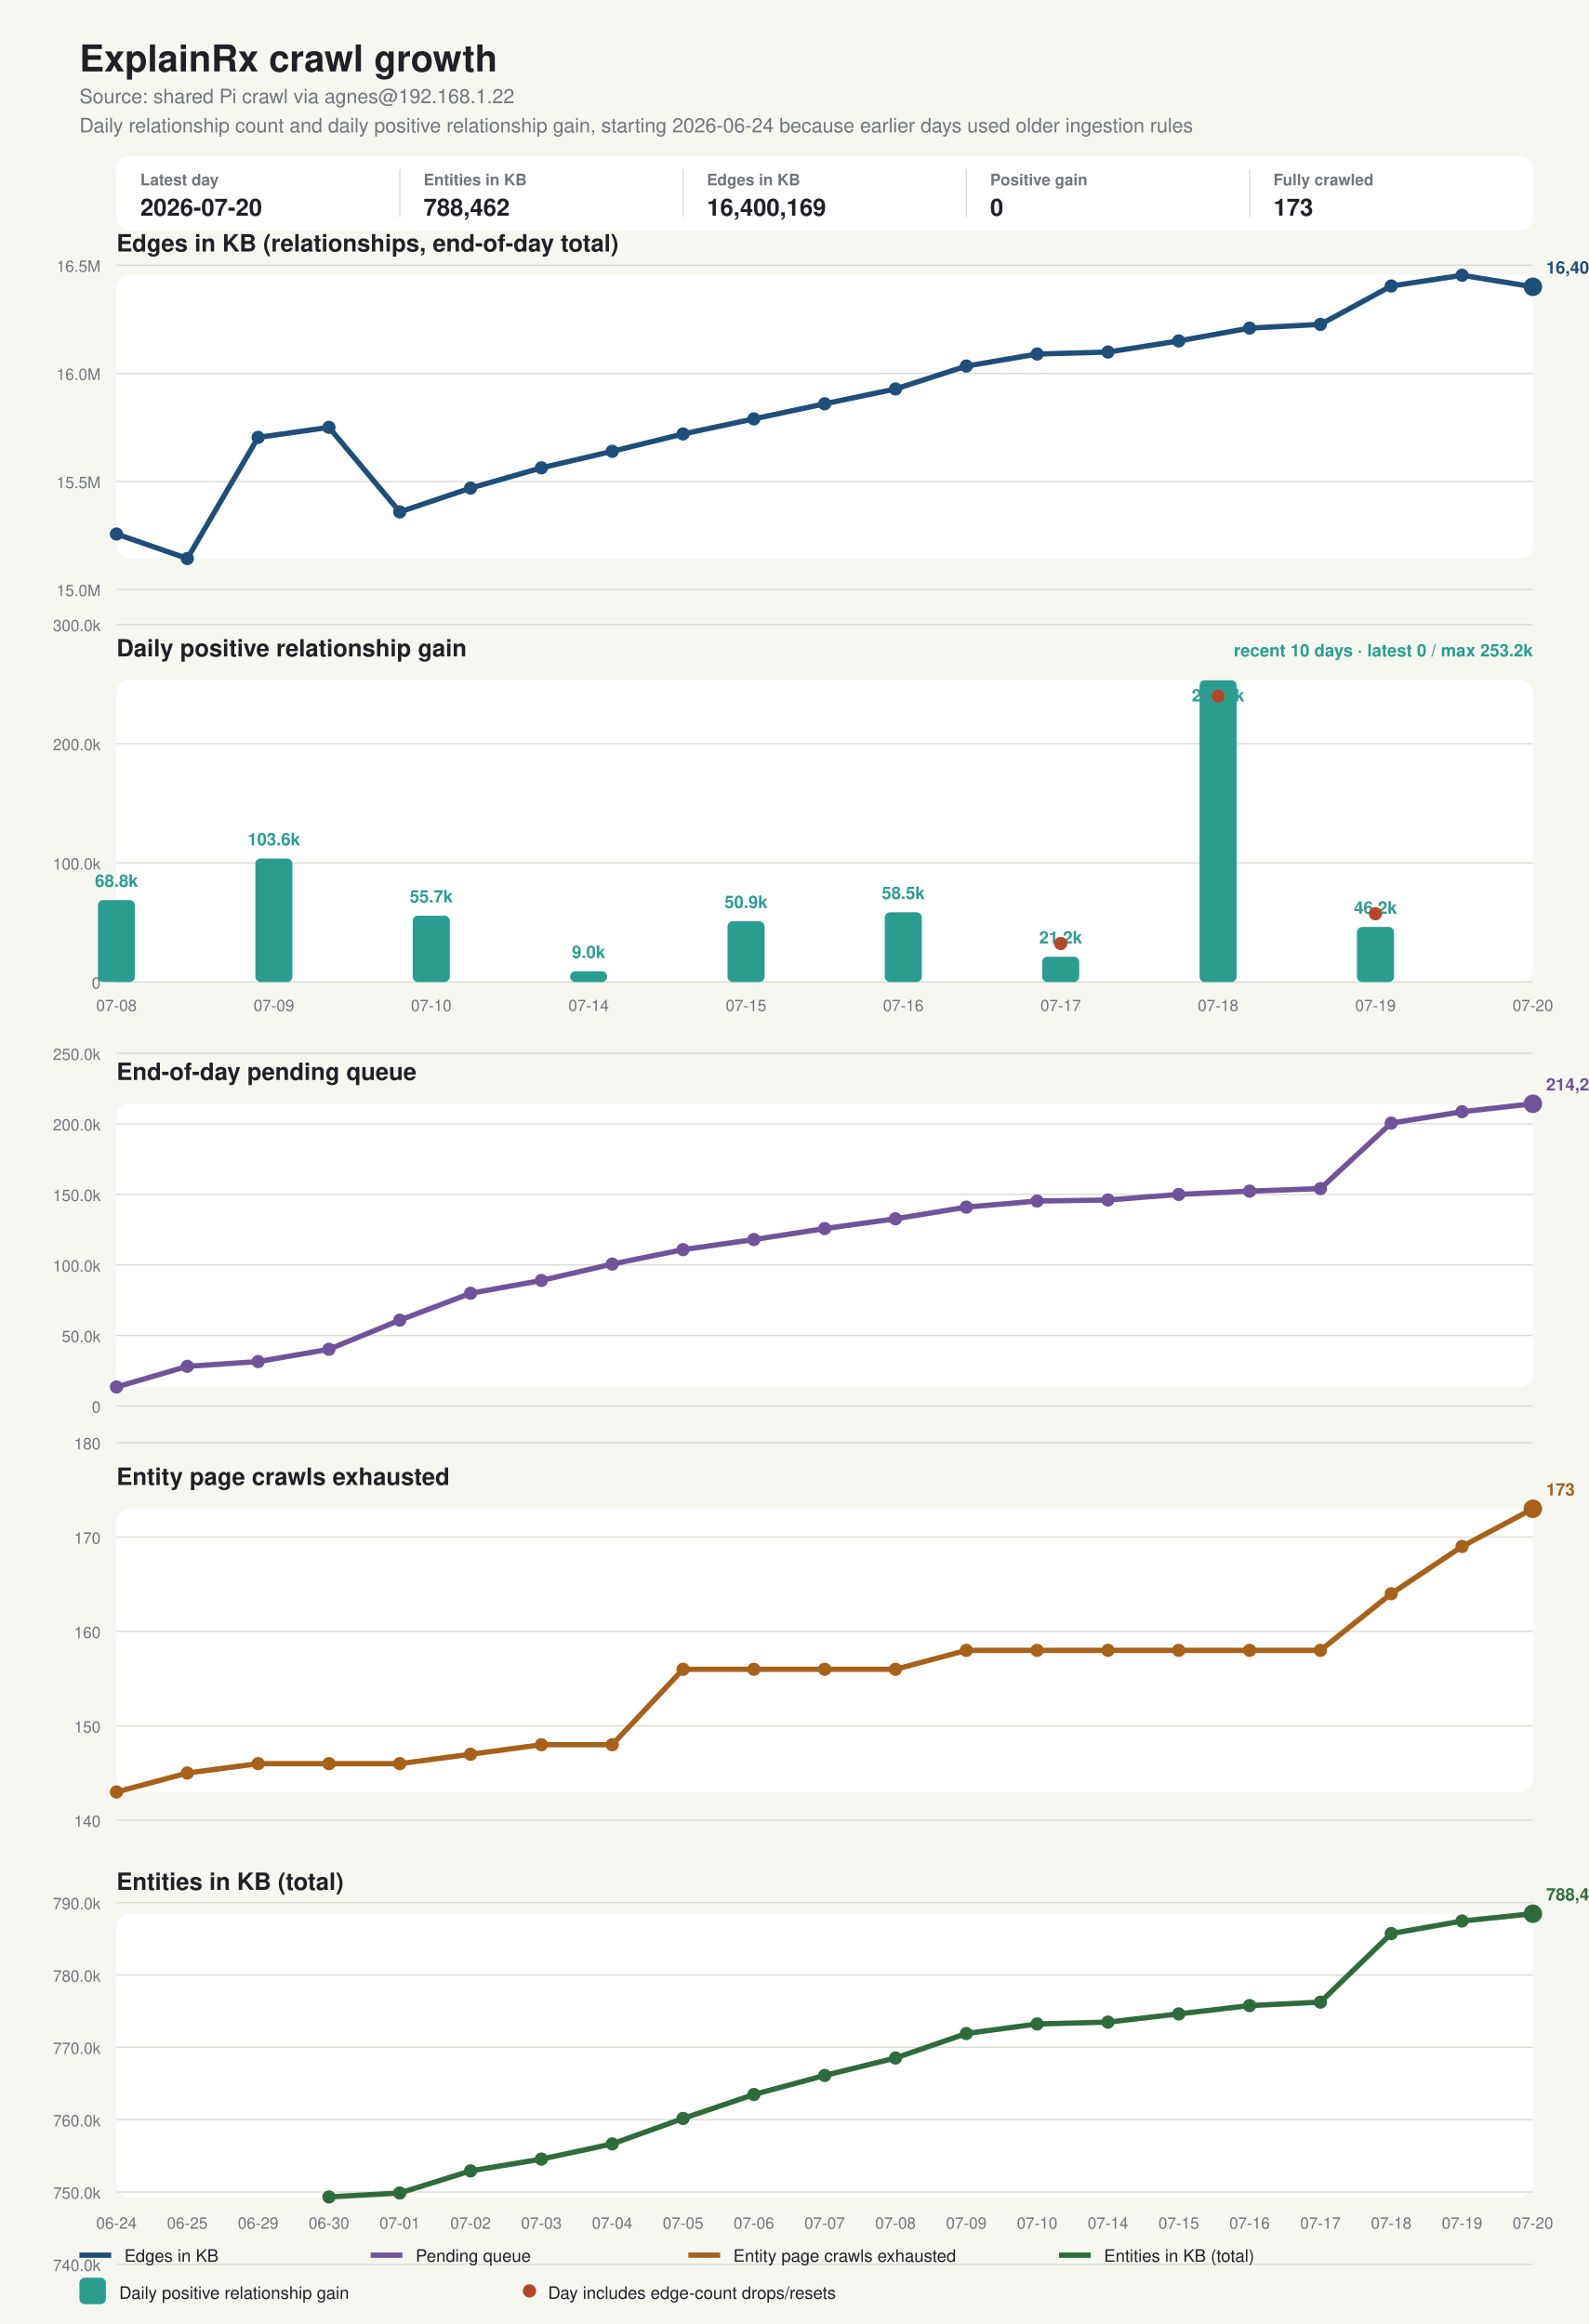
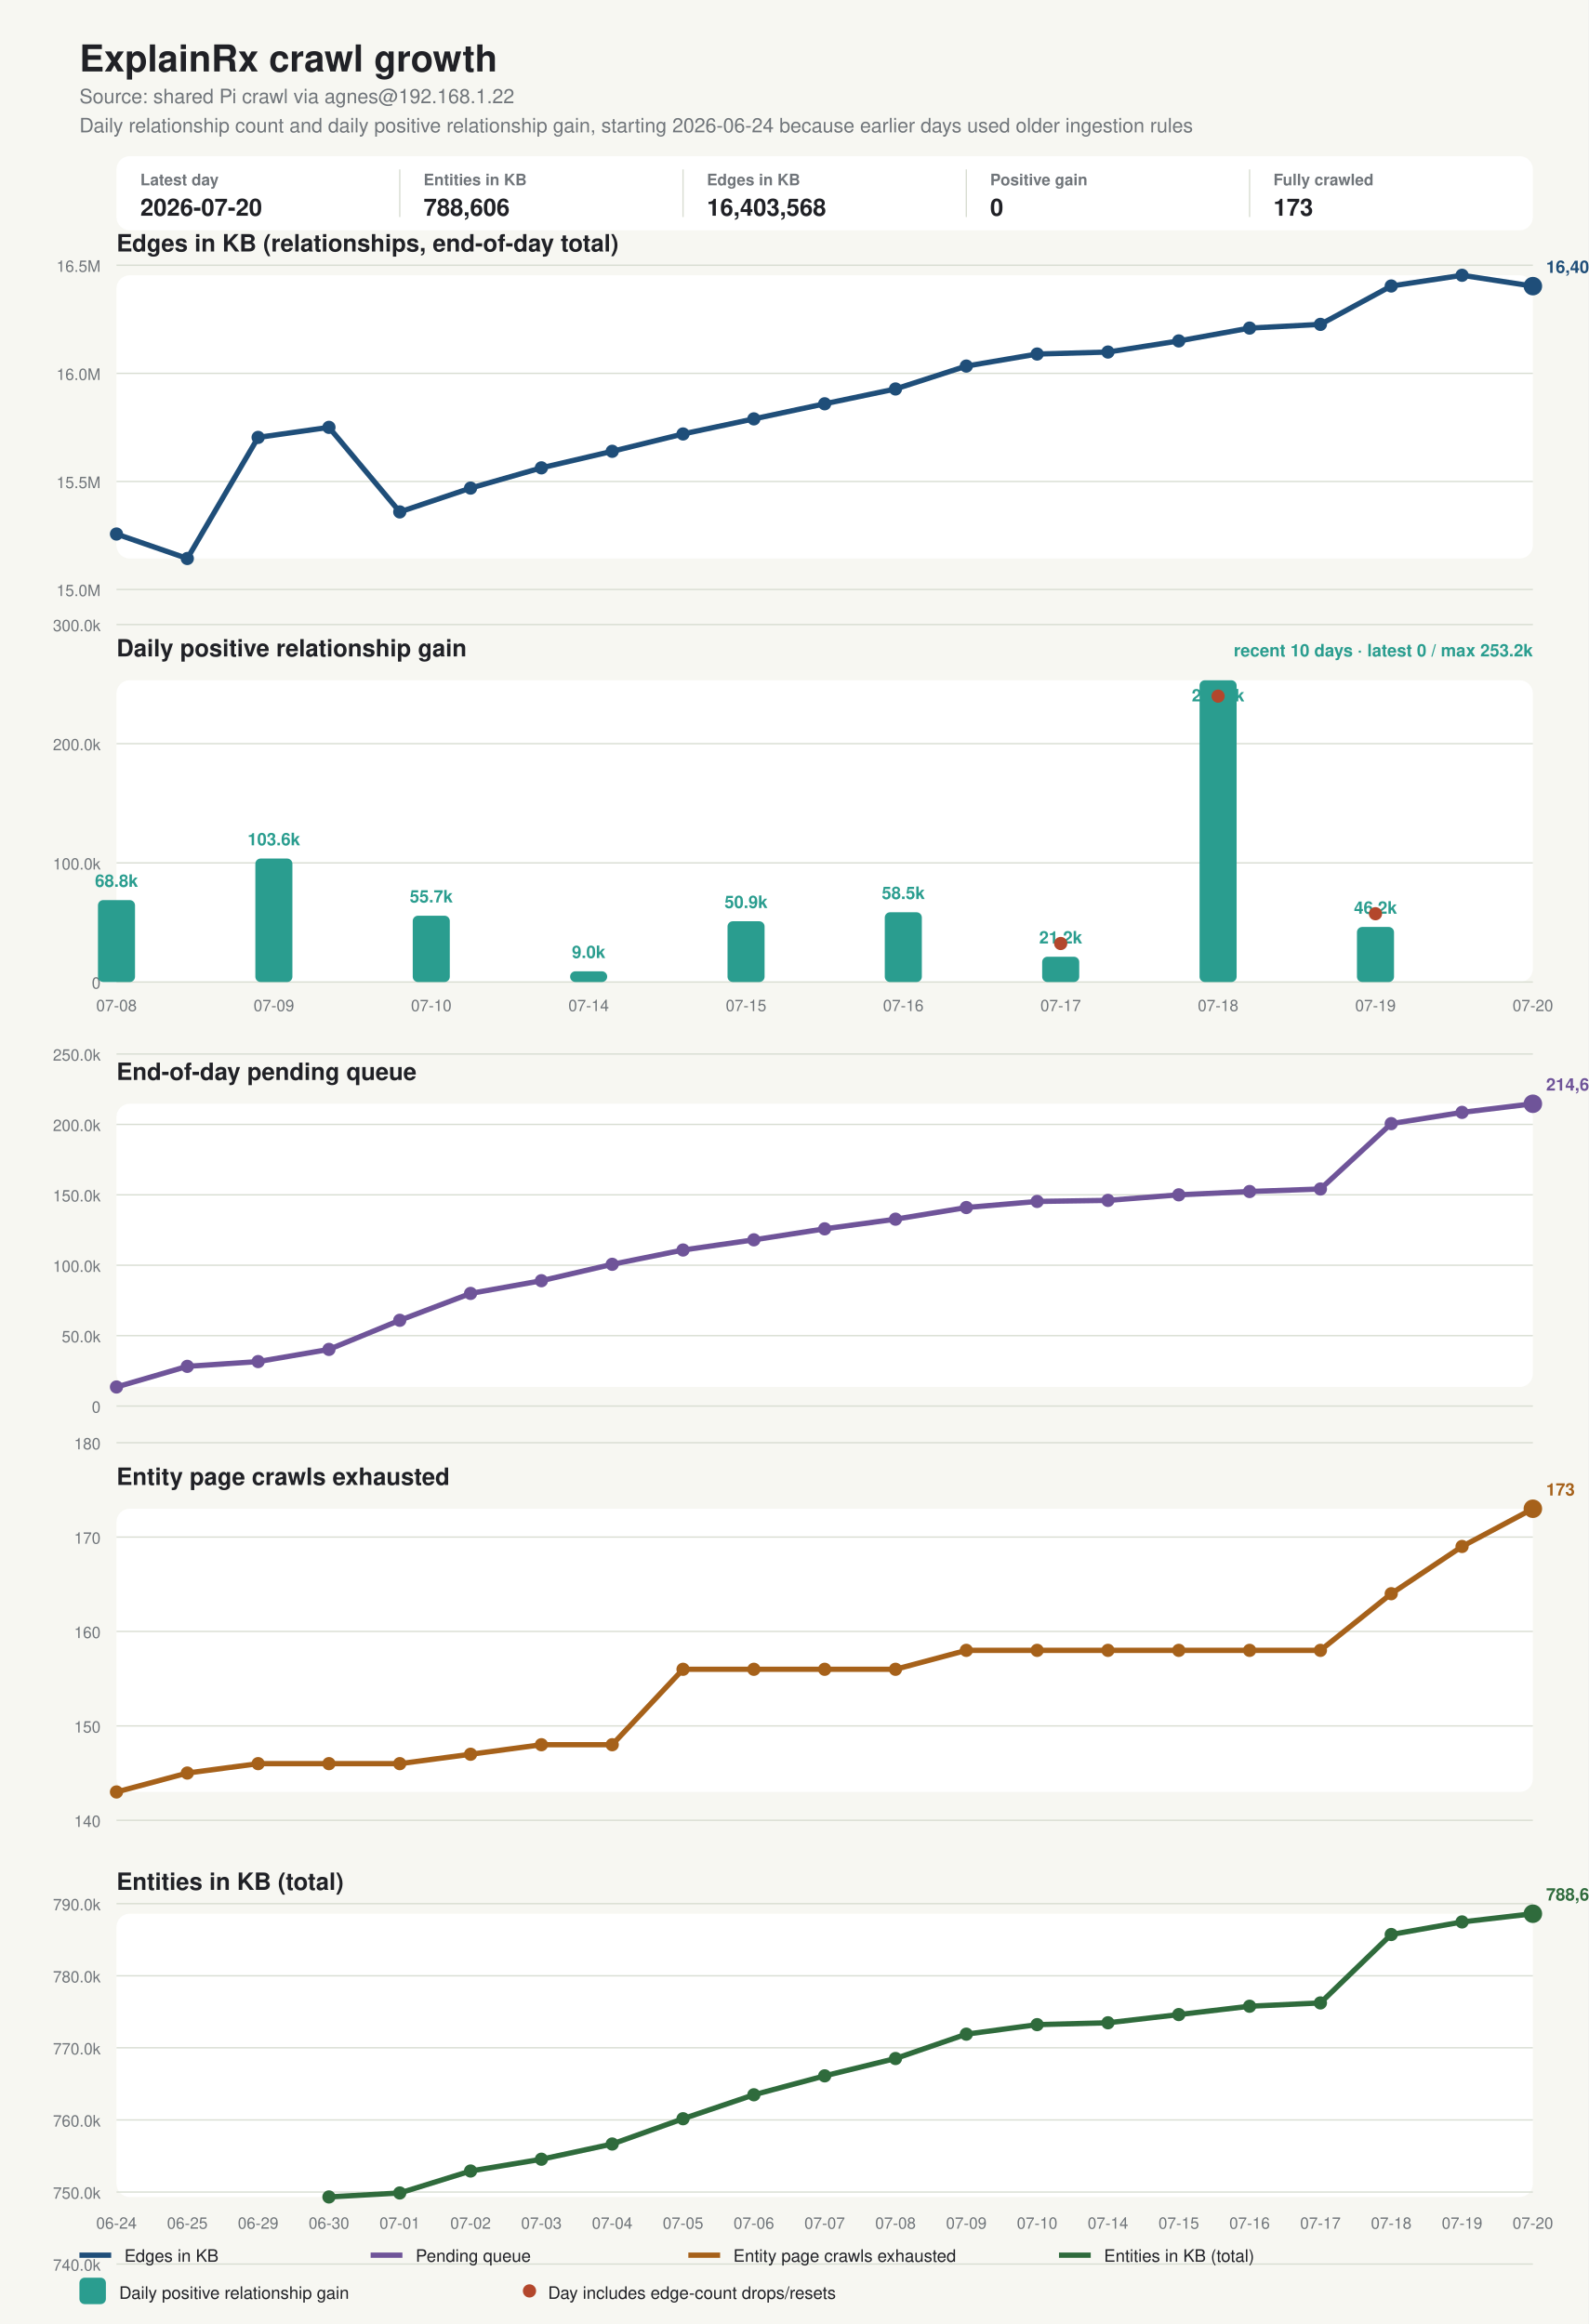
<svg xmlns="http://www.w3.org/2000/svg" width="1200" height="1756" viewBox="0 0 1200 1756">
  <rect width="100%" height="100%" fill="#f7f7f2" />
  <text x="60" y="54" font-family="Helvetica, Arial, sans-serif" font-size="28" font-weight="700" fill="#202126">ExplainRx crawl growth</text>
  <text x="60" y="78" font-family="Helvetica, Arial, sans-serif" font-size="15" fill="#70757a">Source: shared Pi crawl via agnes@192.168.1.22</text>
  <text x="60" y="100" font-family="Helvetica, Arial, sans-serif" font-size="15" fill="#70757a">Daily relationship count and daily positive relationship gain, starting 2026-06-24 because earlier days used older ingestion rules</text>
  <rect x="88" y="118" width="1070" height="56" fill="#ffffff" rx="10" />
  <rect x="88" y="208" width="1070" height="214" fill="#ffffff" rx="10" />
  <rect x="88" y="514" width="1070" height="228" fill="#ffffff" rx="10" />
  <rect x="88" y="834" width="1070" height="214" fill="#ffffff" rx="10" />
  <rect x="88" y="1140" width="1070" height="214" fill="#ffffff" rx="10" />
  <rect x="88" y="1446" width="1070" height="214" fill="#ffffff" rx="10" />
  <text x="88" y="190" font-family="Helvetica, Arial, sans-serif" font-size="18" font-weight="700" fill="#202126">Edges in KB (relationships, end-of-day total)</text>
  <text x="88" y="496" font-family="Helvetica, Arial, sans-serif" font-size="18" font-weight="700" fill="#202126">Daily positive relationship gain</text>
  <text x="1158" y="496" text-anchor="end" font-family="Helvetica, Arial, sans-serif" font-size="13" font-weight="700" fill="#2a9d8f">recent 10 days · latest 0 / max 253.2k</text>
  <text x="88" y="816" font-family="Helvetica, Arial, sans-serif" font-size="18" font-weight="700" fill="#202126">End-of-day pending queue</text>
  <text x="88" y="1122" font-family="Helvetica, Arial, sans-serif" font-size="18" font-weight="700" fill="#202126">Entity page crawls exhausted</text>
  <text x="88" y="1428" font-family="Helvetica, Arial, sans-serif" font-size="18" font-weight="700" fill="#202126">Entities in KB (total)</text>
  <text x="106.0" y="140" font-family="Helvetica, Arial, sans-serif" font-size="12" font-weight="700" fill="#70757a">Latest day</text>
  <text x="106.0" y="163" font-family="Helvetica, Arial, sans-serif" font-size="18" font-weight="700" fill="#202126">2026-07-20</text>
  <line x1="302.0" y1="128" x2="302.0" y2="164" stroke="#d8ddd2" stroke-width="1" />
  <text x="320.0" y="140" font-family="Helvetica, Arial, sans-serif" font-size="12" font-weight="700" fill="#70757a">Entities in KB</text>
-   <text x="320.0" y="163" font-family="Helvetica, Arial, sans-serif" font-size="18" font-weight="700" fill="#202126">788,462</text>
+   <text x="320.0" y="163" font-family="Helvetica, Arial, sans-serif" font-size="18" font-weight="700" fill="#202126">788,606</text>
  <line x1="516.0" y1="128" x2="516.0" y2="164" stroke="#d8ddd2" stroke-width="1" />
  <text x="534.0" y="140" font-family="Helvetica, Arial, sans-serif" font-size="12" font-weight="700" fill="#70757a">Edges in KB</text>
-   <text x="534.0" y="163" font-family="Helvetica, Arial, sans-serif" font-size="18" font-weight="700" fill="#202126">16,400,169</text>
+   <text x="534.0" y="163" font-family="Helvetica, Arial, sans-serif" font-size="18" font-weight="700" fill="#202126">16,403,568</text>
  <line x1="730.0" y1="128" x2="730.0" y2="164" stroke="#d8ddd2" stroke-width="1" />
  <text x="748.0" y="140" font-family="Helvetica, Arial, sans-serif" font-size="12" font-weight="700" fill="#70757a">Positive gain</text>
  <text x="748.0" y="163" font-family="Helvetica, Arial, sans-serif" font-size="18" font-weight="700" fill="#202126">0</text>
  <line x1="944.0" y1="128" x2="944.0" y2="164" stroke="#d8ddd2" stroke-width="1" />
  <text x="962.0" y="140" font-family="Helvetica, Arial, sans-serif" font-size="12" font-weight="700" fill="#70757a">Fully crawled</text>
  <text x="962.0" y="163" font-family="Helvetica, Arial, sans-serif" font-size="18" font-weight="700" fill="#202126">173</text>
  <line x1="88" y1="445.4" x2="1158" y2="445.4" stroke="#d8ddd2" stroke-width="1" />
  <text x="76" y="450.4" text-anchor="end" font-family="Helvetica, Arial, sans-serif" font-size="12" fill="#70757a">15.0M</text>
  <line x1="88" y1="363.8" x2="1158" y2="363.8" stroke="#d8ddd2" stroke-width="1" />
  <text x="76" y="368.8" text-anchor="end" font-family="Helvetica, Arial, sans-serif" font-size="12" fill="#70757a">15.5M</text>
  <line x1="88" y1="282.1" x2="1158" y2="282.1" stroke="#d8ddd2" stroke-width="1" />
  <text x="76" y="287.1" text-anchor="end" font-family="Helvetica, Arial, sans-serif" font-size="12" fill="#70757a">16.0M</text>
  <line x1="88" y1="200.4" x2="1158" y2="200.4" stroke="#d8ddd2" stroke-width="1" />
  <text x="76" y="205.4" text-anchor="end" font-family="Helvetica, Arial, sans-serif" font-size="12" fill="#70757a">16.5M</text>
  <line x1="88" y1="742.0" x2="1158" y2="742.0" stroke="#d8ddd2" stroke-width="1" />
  <text x="76" y="747.0" text-anchor="end" font-family="Helvetica, Arial, sans-serif" font-size="12" fill="#70757a">0</text>
  <line x1="88" y1="652.0" x2="1158" y2="652.0" stroke="#d8ddd2" stroke-width="1" />
  <text x="76" y="657.0" text-anchor="end" font-family="Helvetica, Arial, sans-serif" font-size="12" fill="#70757a">100.0k</text>
  <line x1="88" y1="561.9" x2="1158" y2="561.9" stroke="#d8ddd2" stroke-width="1" />
  <text x="76" y="566.9" text-anchor="end" font-family="Helvetica, Arial, sans-serif" font-size="12" fill="#70757a">200.0k</text>
  <line x1="88" y1="471.9" x2="1158" y2="471.9" stroke="#d8ddd2" stroke-width="1" />
  <text x="76" y="476.9" text-anchor="end" font-family="Helvetica, Arial, sans-serif" font-size="12" fill="#70757a">300.0k</text>
  <line x1="88" y1="1062.4" x2="1158" y2="1062.4" stroke="#d8ddd2" stroke-width="1" />
  <text x="76" y="1067.4" text-anchor="end" font-family="Helvetica, Arial, sans-serif" font-size="12" fill="#70757a">0</text>
-   <line x1="88" y1="1009.1" x2="1158" y2="1009.1" stroke="#d8ddd2" stroke-width="1" />
-   <text x="76" y="1014.1" text-anchor="end" font-family="Helvetica, Arial, sans-serif" font-size="12" fill="#70757a">50.0k</text>
-   <line x1="88" y1="955.8" x2="1158" y2="955.8" stroke="#d8ddd2" stroke-width="1" />
-   <text x="76" y="960.8" text-anchor="end" font-family="Helvetica, Arial, sans-serif" font-size="12" fill="#70757a">100.0k</text>
-   <line x1="88" y1="902.5" x2="1158" y2="902.5" stroke="#d8ddd2" stroke-width="1" />
-   <text x="76" y="907.5" text-anchor="end" font-family="Helvetica, Arial, sans-serif" font-size="12" fill="#70757a">150.0k</text>
-   <line x1="88" y1="849.2" x2="1158" y2="849.2" stroke="#d8ddd2" stroke-width="1" />
-   <text x="76" y="854.2" text-anchor="end" font-family="Helvetica, Arial, sans-serif" font-size="12" fill="#70757a">200.0k</text>
-   <line x1="88" y1="795.9" x2="1158" y2="795.9" stroke="#d8ddd2" stroke-width="1" />
-   <text x="76" y="800.9" text-anchor="end" font-family="Helvetica, Arial, sans-serif" font-size="12" fill="#70757a">250.0k</text>
+   <line x1="88" y1="1009.2" x2="1158" y2="1009.2" stroke="#d8ddd2" stroke-width="1" />
+   <text x="76" y="1014.2" text-anchor="end" font-family="Helvetica, Arial, sans-serif" font-size="12" fill="#70757a">50.0k</text>
+   <line x1="88" y1="956.0" x2="1158" y2="956.0" stroke="#d8ddd2" stroke-width="1" />
+   <text x="76" y="961.0" text-anchor="end" font-family="Helvetica, Arial, sans-serif" font-size="12" fill="#70757a">100.0k</text>
+   <line x1="88" y1="902.8" x2="1158" y2="902.8" stroke="#d8ddd2" stroke-width="1" />
+   <text x="76" y="907.8" text-anchor="end" font-family="Helvetica, Arial, sans-serif" font-size="12" fill="#70757a">150.0k</text>
+   <line x1="88" y1="849.6" x2="1158" y2="849.6" stroke="#d8ddd2" stroke-width="1" />
+   <text x="76" y="854.6" text-anchor="end" font-family="Helvetica, Arial, sans-serif" font-size="12" fill="#70757a">200.0k</text>
+   <line x1="88" y1="796.4" x2="1158" y2="796.4" stroke="#d8ddd2" stroke-width="1" />
+   <text x="76" y="801.4" text-anchor="end" font-family="Helvetica, Arial, sans-serif" font-size="12" fill="#70757a">250.0k</text>
  <line x1="88" y1="1375.4" x2="1158" y2="1375.4" stroke="#d8ddd2" stroke-width="1" />
  <text x="76" y="1380.4" text-anchor="end" font-family="Helvetica, Arial, sans-serif" font-size="12" fill="#70757a">140</text>
  <line x1="88" y1="1304.1" x2="1158" y2="1304.1" stroke="#d8ddd2" stroke-width="1" />
  <text x="76" y="1309.1" text-anchor="end" font-family="Helvetica, Arial, sans-serif" font-size="12" fill="#70757a">150</text>
  <line x1="88" y1="1232.7" x2="1158" y2="1232.7" stroke="#d8ddd2" stroke-width="1" />
  <text x="76" y="1237.7" text-anchor="end" font-family="Helvetica, Arial, sans-serif" font-size="12" fill="#70757a">160</text>
  <line x1="88" y1="1161.4" x2="1158" y2="1161.4" stroke="#d8ddd2" stroke-width="1" />
  <text x="76" y="1166.4" text-anchor="end" font-family="Helvetica, Arial, sans-serif" font-size="12" fill="#70757a">170</text>
  <line x1="88" y1="1090.1" x2="1158" y2="1090.1" stroke="#d8ddd2" stroke-width="1" />
  <text x="76" y="1095.1" text-anchor="end" font-family="Helvetica, Arial, sans-serif" font-size="12" fill="#70757a">180</text>
-   <line x1="88" y1="1710.9" x2="1158" y2="1710.9" stroke="#d8ddd2" stroke-width="1" />
-   <text x="76" y="1715.9" text-anchor="end" font-family="Helvetica, Arial, sans-serif" font-size="12" fill="#70757a">740.0k</text>
+   <line x1="88" y1="1710.7" x2="1158" y2="1710.7" stroke="#d8ddd2" stroke-width="1" />
+   <text x="76" y="1715.7" text-anchor="end" font-family="Helvetica, Arial, sans-serif" font-size="12" fill="#70757a">740.0k</text>
  <line x1="88" y1="1656.3" x2="1158" y2="1656.3" stroke="#d8ddd2" stroke-width="1" />
  <text x="76" y="1661.3" text-anchor="end" font-family="Helvetica, Arial, sans-serif" font-size="12" fill="#70757a">750.0k</text>
-   <line x1="88" y1="1601.6" x2="1158" y2="1601.6" stroke="#d8ddd2" stroke-width="1" />
-   <text x="76" y="1606.6" text-anchor="end" font-family="Helvetica, Arial, sans-serif" font-size="12" fill="#70757a">760.0k</text>
-   <line x1="88" y1="1546.9" x2="1158" y2="1546.9" stroke="#d8ddd2" stroke-width="1" />
-   <text x="76" y="1551.9" text-anchor="end" font-family="Helvetica, Arial, sans-serif" font-size="12" fill="#70757a">770.0k</text>
-   <line x1="88" y1="1492.3" x2="1158" y2="1492.3" stroke="#d8ddd2" stroke-width="1" />
-   <text x="76" y="1497.3" text-anchor="end" font-family="Helvetica, Arial, sans-serif" font-size="12" fill="#70757a">780.0k</text>
-   <line x1="88" y1="1437.6" x2="1158" y2="1437.6" stroke="#d8ddd2" stroke-width="1" />
-   <text x="76" y="1442.6" text-anchor="end" font-family="Helvetica, Arial, sans-serif" font-size="12" fill="#70757a">790.0k</text>
-   <path d="M 88.0 403.5 L 141.5 422.0 L 195.0 330.5 L 248.5 322.9 L 302.0 386.8 L 355.5 368.8 L 409.0 353.5 L 462.5 341.0 L 516.0 327.9 L 569.5 316.5 L 623.0 305.1 L 676.5 293.9 L 730.0 276.6 L 783.5 267.5 L 837.0 266.0 L 890.5 257.6 L 944.0 247.9 L 997.5 245.1 L 1051.0 216.1 L 1104.5 208.0 L 1158.0 216.7" fill="none" stroke="#1f4e79" stroke-width="4" stroke-linecap="round" stroke-linejoin="round" />
+   <line x1="88" y1="1601.8" x2="1158" y2="1601.8" stroke="#d8ddd2" stroke-width="1" />
+   <text x="76" y="1606.8" text-anchor="end" font-family="Helvetica, Arial, sans-serif" font-size="12" fill="#70757a">760.0k</text>
+   <line x1="88" y1="1547.3" x2="1158" y2="1547.3" stroke="#d8ddd2" stroke-width="1" />
+   <text x="76" y="1552.3" text-anchor="end" font-family="Helvetica, Arial, sans-serif" font-size="12" fill="#70757a">770.0k</text>
+   <line x1="88" y1="1492.9" x2="1158" y2="1492.9" stroke="#d8ddd2" stroke-width="1" />
+   <text x="76" y="1497.9" text-anchor="end" font-family="Helvetica, Arial, sans-serif" font-size="12" fill="#70757a">780.0k</text>
+   <line x1="88" y1="1438.4" x2="1158" y2="1438.4" stroke="#d8ddd2" stroke-width="1" />
+   <text x="76" y="1443.4" text-anchor="end" font-family="Helvetica, Arial, sans-serif" font-size="12" fill="#70757a">790.0k</text>
+   <path d="M 88.0 403.5 L 141.5 422.0 L 195.0 330.5 L 248.5 322.9 L 302.0 386.8 L 355.5 368.8 L 409.0 353.5 L 462.5 341.0 L 516.0 327.9 L 569.5 316.5 L 623.0 305.1 L 676.5 293.9 L 730.0 276.6 L 783.5 267.5 L 837.0 266.0 L 890.5 257.6 L 944.0 247.9 L 997.5 245.1 L 1051.0 216.1 L 1104.5 208.0 L 1158.0 216.2" fill="none" stroke="#1f4e79" stroke-width="4" stroke-linecap="round" stroke-linejoin="round" />
  <circle cx="88.0" cy="403.5" r="5" fill="#1f4e79" />
  <circle cx="141.5" cy="422.0" r="5" fill="#1f4e79" />
  <circle cx="195.0" cy="330.5" r="5" fill="#1f4e79" />
  <circle cx="248.5" cy="322.9" r="5" fill="#1f4e79" />
  <circle cx="302.0" cy="386.8" r="5" fill="#1f4e79" />
  <circle cx="355.5" cy="368.8" r="5" fill="#1f4e79" />
  <circle cx="409.0" cy="353.5" r="5" fill="#1f4e79" />
  <circle cx="462.5" cy="341.0" r="5" fill="#1f4e79" />
  <circle cx="516.0" cy="327.9" r="5" fill="#1f4e79" />
  <circle cx="569.5" cy="316.5" r="5" fill="#1f4e79" />
  <circle cx="623.0" cy="305.1" r="5" fill="#1f4e79" />
  <circle cx="676.5" cy="293.9" r="5" fill="#1f4e79" />
  <circle cx="730.0" cy="276.6" r="5" fill="#1f4e79" />
  <circle cx="783.5" cy="267.5" r="5" fill="#1f4e79" />
  <circle cx="837.0" cy="266.0" r="5" fill="#1f4e79" />
  <circle cx="890.5" cy="257.6" r="5" fill="#1f4e79" />
  <circle cx="944.0" cy="247.9" r="5" fill="#1f4e79" />
  <circle cx="997.5" cy="245.1" r="5" fill="#1f4e79" />
  <circle cx="1051.0" cy="216.1" r="5" fill="#1f4e79" />
  <circle cx="1104.5" cy="208.0" r="5" fill="#1f4e79" />
-   <circle cx="1158.0" cy="216.7" r="7" fill="#1f4e79" />
-   <text x="1168.0" y="206.7" font-family="Helvetica, Arial, sans-serif" font-size="13" font-weight="700" fill="#1f4e79">16,400,169</text>
+   <circle cx="1158.0" cy="216.2" r="7" fill="#1f4e79" />
+   <text x="1168.0" y="206.2" font-family="Helvetica, Arial, sans-serif" font-size="13" font-weight="700" fill="#1f4e79">16,403,568</text>
  <rect x="74.0" y="680.1" width="28" height="61.9" rx="4" fill="#2a9d8f" stroke="none" stroke-width="0" />
  <text x="88.0" y="670.1" text-anchor="middle" font-family="Helvetica, Arial, sans-serif" font-size="13" font-weight="700" fill="#2a9d8f">68.8k</text>
  <rect x="192.9" y="648.7" width="28" height="93.3" rx="4" fill="#2a9d8f" stroke="none" stroke-width="0" />
  <text x="206.9" y="638.7" text-anchor="middle" font-family="Helvetica, Arial, sans-serif" font-size="13" font-weight="700" fill="#2a9d8f">103.6k</text>
  <rect x="311.8" y="691.9" width="28" height="50.1" rx="4" fill="#2a9d8f" stroke="none" stroke-width="0" />
  <text x="325.8" y="681.9" text-anchor="middle" font-family="Helvetica, Arial, sans-serif" font-size="13" font-weight="700" fill="#2a9d8f">55.7k</text>
  <rect x="430.7" y="733.9" width="28" height="8.1" rx="4" fill="#2a9d8f" stroke="none" stroke-width="0" />
  <text x="444.7" y="723.9" text-anchor="middle" font-family="Helvetica, Arial, sans-serif" font-size="13" font-weight="700" fill="#2a9d8f">9.0k</text>
  <rect x="549.6" y="696.1" width="28" height="45.9" rx="4" fill="#2a9d8f" stroke="none" stroke-width="0" />
  <text x="563.6" y="686.1" text-anchor="middle" font-family="Helvetica, Arial, sans-serif" font-size="13" font-weight="700" fill="#2a9d8f">50.9k</text>
  <rect x="668.4" y="689.3" width="28" height="52.7" rx="4" fill="#2a9d8f" stroke="none" stroke-width="0" />
  <text x="682.4" y="679.3" text-anchor="middle" font-family="Helvetica, Arial, sans-serif" font-size="13" font-weight="700" fill="#2a9d8f">58.5k</text>
  <rect x="787.3" y="722.9" width="28" height="19.1" rx="4" fill="#2a9d8f" stroke="none" stroke-width="0" />
  <text x="801.3" y="712.9" text-anchor="middle" font-family="Helvetica, Arial, sans-serif" font-size="13" font-weight="700" fill="#2a9d8f">21.2k</text>
  <circle cx="801.3" cy="712.9" r="5" fill="#b3472c" />
  <rect x="906.2" y="514.0" width="28" height="228.0" rx="4" fill="#2a9d8f" stroke="none" stroke-width="0" />
  <text x="920.2" y="530.0" text-anchor="middle" font-family="Helvetica, Arial, sans-serif" font-size="13" font-weight="700" fill="#2a9d8f">253.2k</text>
  <circle cx="920.2" cy="526.0" r="5" fill="#b3472c" />
  <rect x="1025.1" y="700.4" width="28" height="41.6" rx="4" fill="#2a9d8f" stroke="none" stroke-width="0" />
  <text x="1039.1" y="690.4" text-anchor="middle" font-family="Helvetica, Arial, sans-serif" font-size="13" font-weight="700" fill="#2a9d8f">46.2k</text>
  <circle cx="1039.1" cy="690.4" r="5" fill="#b3472c" />
  <rect x="1144.0" y="742.0" width="28" height="0.0" rx="4" fill="#2a9d8f" stroke="#1f6f66" stroke-width="2" />
  <text x="88.0" y="764" text-anchor="middle" font-family="Helvetica, Arial, sans-serif" font-size="12" fill="#70757a">07-08</text>
  <text x="206.9" y="764" text-anchor="middle" font-family="Helvetica, Arial, sans-serif" font-size="12" fill="#70757a">07-09</text>
  <text x="325.8" y="764" text-anchor="middle" font-family="Helvetica, Arial, sans-serif" font-size="12" fill="#70757a">07-10</text>
  <text x="444.7" y="764" text-anchor="middle" font-family="Helvetica, Arial, sans-serif" font-size="12" fill="#70757a">07-14</text>
  <text x="563.6" y="764" text-anchor="middle" font-family="Helvetica, Arial, sans-serif" font-size="12" fill="#70757a">07-15</text>
  <text x="682.4" y="764" text-anchor="middle" font-family="Helvetica, Arial, sans-serif" font-size="12" fill="#70757a">07-16</text>
  <text x="801.3" y="764" text-anchor="middle" font-family="Helvetica, Arial, sans-serif" font-size="12" fill="#70757a">07-17</text>
  <text x="920.2" y="764" text-anchor="middle" font-family="Helvetica, Arial, sans-serif" font-size="12" fill="#70757a">07-18</text>
  <text x="1039.1" y="764" text-anchor="middle" font-family="Helvetica, Arial, sans-serif" font-size="12" fill="#70757a">07-19</text>
  <text x="1158.0" y="764" text-anchor="middle" font-family="Helvetica, Arial, sans-serif" font-size="12" fill="#70757a">07-20</text>
-   <path d="M 88.0 1048.0 L 141.5 1032.4 L 195.0 1028.8 L 248.5 1019.5 L 302.0 997.5 L 355.5 977.2 L 409.0 967.5 L 462.5 955.1 L 516.0 944.2 L 569.5 936.6 L 623.0 928.3 L 676.5 920.9 L 730.0 912.1 L 783.5 907.5 L 837.0 906.7 L 890.5 902.5 L 944.0 900.0 L 997.5 898.1 L 1051.0 848.6 L 1104.5 840.0 L 1158.0 834.0" fill="none" stroke="#6f5499" stroke-width="4" stroke-linecap="round" stroke-linejoin="round" />
+   <path d="M 88.0 1048.0 L 141.5 1032.4 L 195.0 1028.8 L 248.5 1019.6 L 302.0 997.6 L 355.5 977.3 L 409.0 967.7 L 462.5 955.3 L 516.0 944.5 L 569.5 936.8 L 623.0 928.5 L 676.5 921.2 L 730.0 912.4 L 783.5 907.8 L 837.0 907.0 L 890.5 902.8 L 944.0 900.3 L 997.5 898.4 L 1051.0 849.0 L 1104.5 840.5 L 1158.0 834.0" fill="none" stroke="#6f5499" stroke-width="4" stroke-linecap="round" stroke-linejoin="round" />
  <circle cx="88.0" cy="1048.0" r="5" fill="#6f5499" />
  <circle cx="141.5" cy="1032.4" r="5" fill="#6f5499" />
  <circle cx="195.0" cy="1028.8" r="5" fill="#6f5499" />
-   <circle cx="248.5" cy="1019.5" r="5" fill="#6f5499" />
-   <circle cx="302.0" cy="997.5" r="5" fill="#6f5499" />
-   <circle cx="355.5" cy="977.2" r="5" fill="#6f5499" />
-   <circle cx="409.0" cy="967.5" r="5" fill="#6f5499" />
-   <circle cx="462.5" cy="955.1" r="5" fill="#6f5499" />
-   <circle cx="516.0" cy="944.2" r="5" fill="#6f5499" />
-   <circle cx="569.5" cy="936.6" r="5" fill="#6f5499" />
-   <circle cx="623.0" cy="928.3" r="5" fill="#6f5499" />
-   <circle cx="676.5" cy="920.9" r="5" fill="#6f5499" />
-   <circle cx="730.0" cy="912.1" r="5" fill="#6f5499" />
-   <circle cx="783.5" cy="907.5" r="5" fill="#6f5499" />
-   <circle cx="837.0" cy="906.7" r="5" fill="#6f5499" />
-   <circle cx="890.5" cy="902.5" r="5" fill="#6f5499" />
-   <circle cx="944.0" cy="900.0" r="5" fill="#6f5499" />
-   <circle cx="997.5" cy="898.1" r="5" fill="#6f5499" />
-   <circle cx="1051.0" cy="848.6" r="5" fill="#6f5499" />
-   <circle cx="1104.5" cy="840.0" r="5" fill="#6f5499" />
+   <circle cx="248.5" cy="1019.6" r="5" fill="#6f5499" />
+   <circle cx="302.0" cy="997.6" r="5" fill="#6f5499" />
+   <circle cx="355.5" cy="977.3" r="5" fill="#6f5499" />
+   <circle cx="409.0" cy="967.7" r="5" fill="#6f5499" />
+   <circle cx="462.5" cy="955.3" r="5" fill="#6f5499" />
+   <circle cx="516.0" cy="944.5" r="5" fill="#6f5499" />
+   <circle cx="569.5" cy="936.8" r="5" fill="#6f5499" />
+   <circle cx="623.0" cy="928.5" r="5" fill="#6f5499" />
+   <circle cx="676.5" cy="921.2" r="5" fill="#6f5499" />
+   <circle cx="730.0" cy="912.4" r="5" fill="#6f5499" />
+   <circle cx="783.5" cy="907.8" r="5" fill="#6f5499" />
+   <circle cx="837.0" cy="907.0" r="5" fill="#6f5499" />
+   <circle cx="890.5" cy="902.8" r="5" fill="#6f5499" />
+   <circle cx="944.0" cy="900.3" r="5" fill="#6f5499" />
+   <circle cx="997.5" cy="898.4" r="5" fill="#6f5499" />
+   <circle cx="1051.0" cy="849.0" r="5" fill="#6f5499" />
+   <circle cx="1104.5" cy="840.5" r="5" fill="#6f5499" />
  <circle cx="1158.0" cy="834.0" r="7" fill="#6f5499" />
-   <text x="1168.0" y="824.0" font-family="Helvetica, Arial, sans-serif" font-size="13" font-weight="700" fill="#6f5499">214,223</text>
+   <text x="1168.0" y="824.0" font-family="Helvetica, Arial, sans-serif" font-size="13" font-weight="700" fill="#6f5499">214,649</text>
  <path d="M 88.0 1354.0 L 141.5 1339.7 L 195.0 1332.6 L 248.5 1332.6 L 302.0 1332.6 L 355.5 1325.5 L 409.0 1318.3 L 462.5 1318.3 L 516.0 1261.3 L 569.5 1261.3 L 623.0 1261.3 L 676.5 1261.3 L 730.0 1247.0 L 783.5 1247.0 L 837.0 1247.0 L 890.5 1247.0 L 944.0 1247.0 L 997.5 1247.0 L 1051.0 1204.2 L 1104.5 1168.5 L 1158.0 1140.0" fill="none" stroke="#a6611a" stroke-width="4" stroke-linecap="round" stroke-linejoin="round" />
  <circle cx="88.0" cy="1354.0" r="5" fill="#a6611a" />
  <circle cx="141.5" cy="1339.7" r="5" fill="#a6611a" />
  <circle cx="195.0" cy="1332.6" r="5" fill="#a6611a" />
  <circle cx="248.5" cy="1332.6" r="5" fill="#a6611a" />
  <circle cx="302.0" cy="1332.6" r="5" fill="#a6611a" />
  <circle cx="355.5" cy="1325.5" r="5" fill="#a6611a" />
  <circle cx="409.0" cy="1318.3" r="5" fill="#a6611a" />
  <circle cx="462.5" cy="1318.3" r="5" fill="#a6611a" />
  <circle cx="516.0" cy="1261.3" r="5" fill="#a6611a" />
  <circle cx="569.5" cy="1261.3" r="5" fill="#a6611a" />
  <circle cx="623.0" cy="1261.3" r="5" fill="#a6611a" />
  <circle cx="676.5" cy="1261.3" r="5" fill="#a6611a" />
  <circle cx="730.0" cy="1247.0" r="5" fill="#a6611a" />
  <circle cx="783.5" cy="1247.0" r="5" fill="#a6611a" />
  <circle cx="837.0" cy="1247.0" r="5" fill="#a6611a" />
  <circle cx="890.5" cy="1247.0" r="5" fill="#a6611a" />
  <circle cx="944.0" cy="1247.0" r="5" fill="#a6611a" />
  <circle cx="997.5" cy="1247.0" r="5" fill="#a6611a" />
  <circle cx="1051.0" cy="1204.2" r="5" fill="#a6611a" />
  <circle cx="1104.5" cy="1168.5" r="5" fill="#a6611a" />
  <circle cx="1158.0" cy="1140.0" r="7" fill="#a6611a" />
  <text x="1168.0" y="1130.0" font-family="Helvetica, Arial, sans-serif" font-size="13" font-weight="700" fill="#a6611a">173</text>
-   <path d="M 248.5 1660.0 L 302.0 1657.0 L 355.5 1640.3 L 409.0 1631.4 L 462.5 1619.9 L 516.0 1600.7 L 569.5 1582.6 L 623.0 1568.2 L 676.5 1555.0 L 730.0 1536.5 L 783.5 1529.3 L 837.0 1527.9 L 890.5 1521.7 L 944.0 1515.4 L 997.5 1512.8 L 1051.0 1461.0 L 1104.5 1451.5 L 1158.0 1446.0" fill="none" stroke="#2f6b3c" stroke-width="4" stroke-linecap="round" stroke-linejoin="round" />
+   <path d="M 248.5 1660.0 L 302.0 1657.0 L 355.5 1640.4 L 409.0 1631.5 L 462.5 1620.0 L 516.0 1600.9 L 569.5 1582.8 L 623.0 1568.5 L 676.5 1555.4 L 730.0 1537.0 L 783.5 1529.8 L 837.0 1528.4 L 890.5 1522.2 L 944.0 1515.9 L 997.5 1513.4 L 1051.0 1461.7 L 1104.5 1452.2 L 1158.0 1446.0" fill="none" stroke="#2f6b3c" stroke-width="4" stroke-linecap="round" stroke-linejoin="round" />
  <circle cx="248.5" cy="1660.0" r="5" fill="#2f6b3c" />
  <circle cx="302.0" cy="1657.0" r="5" fill="#2f6b3c" />
-   <circle cx="355.5" cy="1640.3" r="5" fill="#2f6b3c" />
-   <circle cx="409.0" cy="1631.4" r="5" fill="#2f6b3c" />
-   <circle cx="462.5" cy="1619.9" r="5" fill="#2f6b3c" />
-   <circle cx="516.0" cy="1600.7" r="5" fill="#2f6b3c" />
-   <circle cx="569.5" cy="1582.6" r="5" fill="#2f6b3c" />
-   <circle cx="623.0" cy="1568.2" r="5" fill="#2f6b3c" />
-   <circle cx="676.5" cy="1555.0" r="5" fill="#2f6b3c" />
-   <circle cx="730.0" cy="1536.5" r="5" fill="#2f6b3c" />
-   <circle cx="783.5" cy="1529.3" r="5" fill="#2f6b3c" />
-   <circle cx="837.0" cy="1527.9" r="5" fill="#2f6b3c" />
-   <circle cx="890.5" cy="1521.7" r="5" fill="#2f6b3c" />
-   <circle cx="944.0" cy="1515.4" r="5" fill="#2f6b3c" />
-   <circle cx="997.5" cy="1512.8" r="5" fill="#2f6b3c" />
-   <circle cx="1051.0" cy="1461.0" r="5" fill="#2f6b3c" />
-   <circle cx="1104.5" cy="1451.5" r="5" fill="#2f6b3c" />
+   <circle cx="355.5" cy="1640.4" r="5" fill="#2f6b3c" />
+   <circle cx="409.0" cy="1631.5" r="5" fill="#2f6b3c" />
+   <circle cx="462.5" cy="1620.0" r="5" fill="#2f6b3c" />
+   <circle cx="516.0" cy="1600.9" r="5" fill="#2f6b3c" />
+   <circle cx="569.5" cy="1582.8" r="5" fill="#2f6b3c" />
+   <circle cx="623.0" cy="1568.5" r="5" fill="#2f6b3c" />
+   <circle cx="676.5" cy="1555.4" r="5" fill="#2f6b3c" />
+   <circle cx="730.0" cy="1537.0" r="5" fill="#2f6b3c" />
+   <circle cx="783.5" cy="1529.8" r="5" fill="#2f6b3c" />
+   <circle cx="837.0" cy="1528.4" r="5" fill="#2f6b3c" />
+   <circle cx="890.5" cy="1522.2" r="5" fill="#2f6b3c" />
+   <circle cx="944.0" cy="1515.9" r="5" fill="#2f6b3c" />
+   <circle cx="997.5" cy="1513.4" r="5" fill="#2f6b3c" />
+   <circle cx="1051.0" cy="1461.7" r="5" fill="#2f6b3c" />
+   <circle cx="1104.5" cy="1452.2" r="5" fill="#2f6b3c" />
  <circle cx="1158.0" cy="1446.0" r="7" fill="#2f6b3c" />
-   <text x="1168.0" y="1436.0" font-family="Helvetica, Arial, sans-serif" font-size="13" font-weight="700" fill="#2f6b3c">788,462</text>
+   <text x="1168.0" y="1436.0" font-family="Helvetica, Arial, sans-serif" font-size="13" font-weight="700" fill="#2f6b3c">788,606</text>
  <text x="88.0" y="1684" text-anchor="middle" font-family="Helvetica, Arial, sans-serif" font-size="12" fill="#70757a">06-24</text>
  <text x="141.5" y="1684" text-anchor="middle" font-family="Helvetica, Arial, sans-serif" font-size="12" fill="#70757a">06-25</text>
  <text x="195.0" y="1684" text-anchor="middle" font-family="Helvetica, Arial, sans-serif" font-size="12" fill="#70757a">06-29</text>
  <text x="248.5" y="1684" text-anchor="middle" font-family="Helvetica, Arial, sans-serif" font-size="12" fill="#70757a">06-30</text>
  <text x="302.0" y="1684" text-anchor="middle" font-family="Helvetica, Arial, sans-serif" font-size="12" fill="#70757a">07-01</text>
  <text x="355.5" y="1684" text-anchor="middle" font-family="Helvetica, Arial, sans-serif" font-size="12" fill="#70757a">07-02</text>
  <text x="409.0" y="1684" text-anchor="middle" font-family="Helvetica, Arial, sans-serif" font-size="12" fill="#70757a">07-03</text>
  <text x="462.5" y="1684" text-anchor="middle" font-family="Helvetica, Arial, sans-serif" font-size="12" fill="#70757a">07-04</text>
  <text x="516.0" y="1684" text-anchor="middle" font-family="Helvetica, Arial, sans-serif" font-size="12" fill="#70757a">07-05</text>
  <text x="569.5" y="1684" text-anchor="middle" font-family="Helvetica, Arial, sans-serif" font-size="12" fill="#70757a">07-06</text>
  <text x="623.0" y="1684" text-anchor="middle" font-family="Helvetica, Arial, sans-serif" font-size="12" fill="#70757a">07-07</text>
  <text x="676.5" y="1684" text-anchor="middle" font-family="Helvetica, Arial, sans-serif" font-size="12" fill="#70757a">07-08</text>
  <text x="730.0" y="1684" text-anchor="middle" font-family="Helvetica, Arial, sans-serif" font-size="12" fill="#70757a">07-09</text>
  <text x="783.5" y="1684" text-anchor="middle" font-family="Helvetica, Arial, sans-serif" font-size="12" fill="#70757a">07-10</text>
  <text x="837.0" y="1684" text-anchor="middle" font-family="Helvetica, Arial, sans-serif" font-size="12" fill="#70757a">07-14</text>
  <text x="890.5" y="1684" text-anchor="middle" font-family="Helvetica, Arial, sans-serif" font-size="12" fill="#70757a">07-15</text>
  <text x="944.0" y="1684" text-anchor="middle" font-family="Helvetica, Arial, sans-serif" font-size="12" fill="#70757a">07-16</text>
  <text x="997.5" y="1684" text-anchor="middle" font-family="Helvetica, Arial, sans-serif" font-size="12" fill="#70757a">07-17</text>
  <text x="1051.0" y="1684" text-anchor="middle" font-family="Helvetica, Arial, sans-serif" font-size="12" fill="#70757a">07-18</text>
  <text x="1104.5" y="1684" text-anchor="middle" font-family="Helvetica, Arial, sans-serif" font-size="12" fill="#70757a">07-19</text>
  <text x="1158.0" y="1684" text-anchor="middle" font-family="Helvetica, Arial, sans-serif" font-size="12" fill="#70757a">07-20</text>
  <line x1="60" y1="1704" x2="84" y2="1704" stroke="#1f4e79" stroke-width="4" />
  <text x="94" y="1709" font-family="Helvetica, Arial, sans-serif" font-size="13" fill="#202126">Edges in KB</text>
  <line x1="280" y1="1704" x2="304" y2="1704" stroke="#6f5499" stroke-width="4" />
  <text x="314" y="1709" font-family="Helvetica, Arial, sans-serif" font-size="13" fill="#202126">Pending queue</text>
  <line x1="520" y1="1704" x2="544" y2="1704" stroke="#a6611a" stroke-width="4" />
  <text x="554" y="1709" font-family="Helvetica, Arial, sans-serif" font-size="13" fill="#202126">Entity page crawls exhausted</text>
  <line x1="800" y1="1704" x2="824" y2="1704" stroke="#2f6b3c" stroke-width="4" />
  <text x="834" y="1709" font-family="Helvetica, Arial, sans-serif" font-size="13" fill="#202126">Entities in KB (total)</text>
  <rect x="60" y="1721" width="20" height="20" rx="4" fill="#2a9d8f" />
  <text x="90" y="1737" font-family="Helvetica, Arial, sans-serif" font-size="13" fill="#202126">Daily positive relationship gain</text>
  <circle cx="400" cy="1731" r="5" fill="#b3472c" />
  <text x="414" y="1737" font-family="Helvetica, Arial, sans-serif" font-size="13" fill="#202126">Day includes edge-count drops/resets</text>
</svg>
